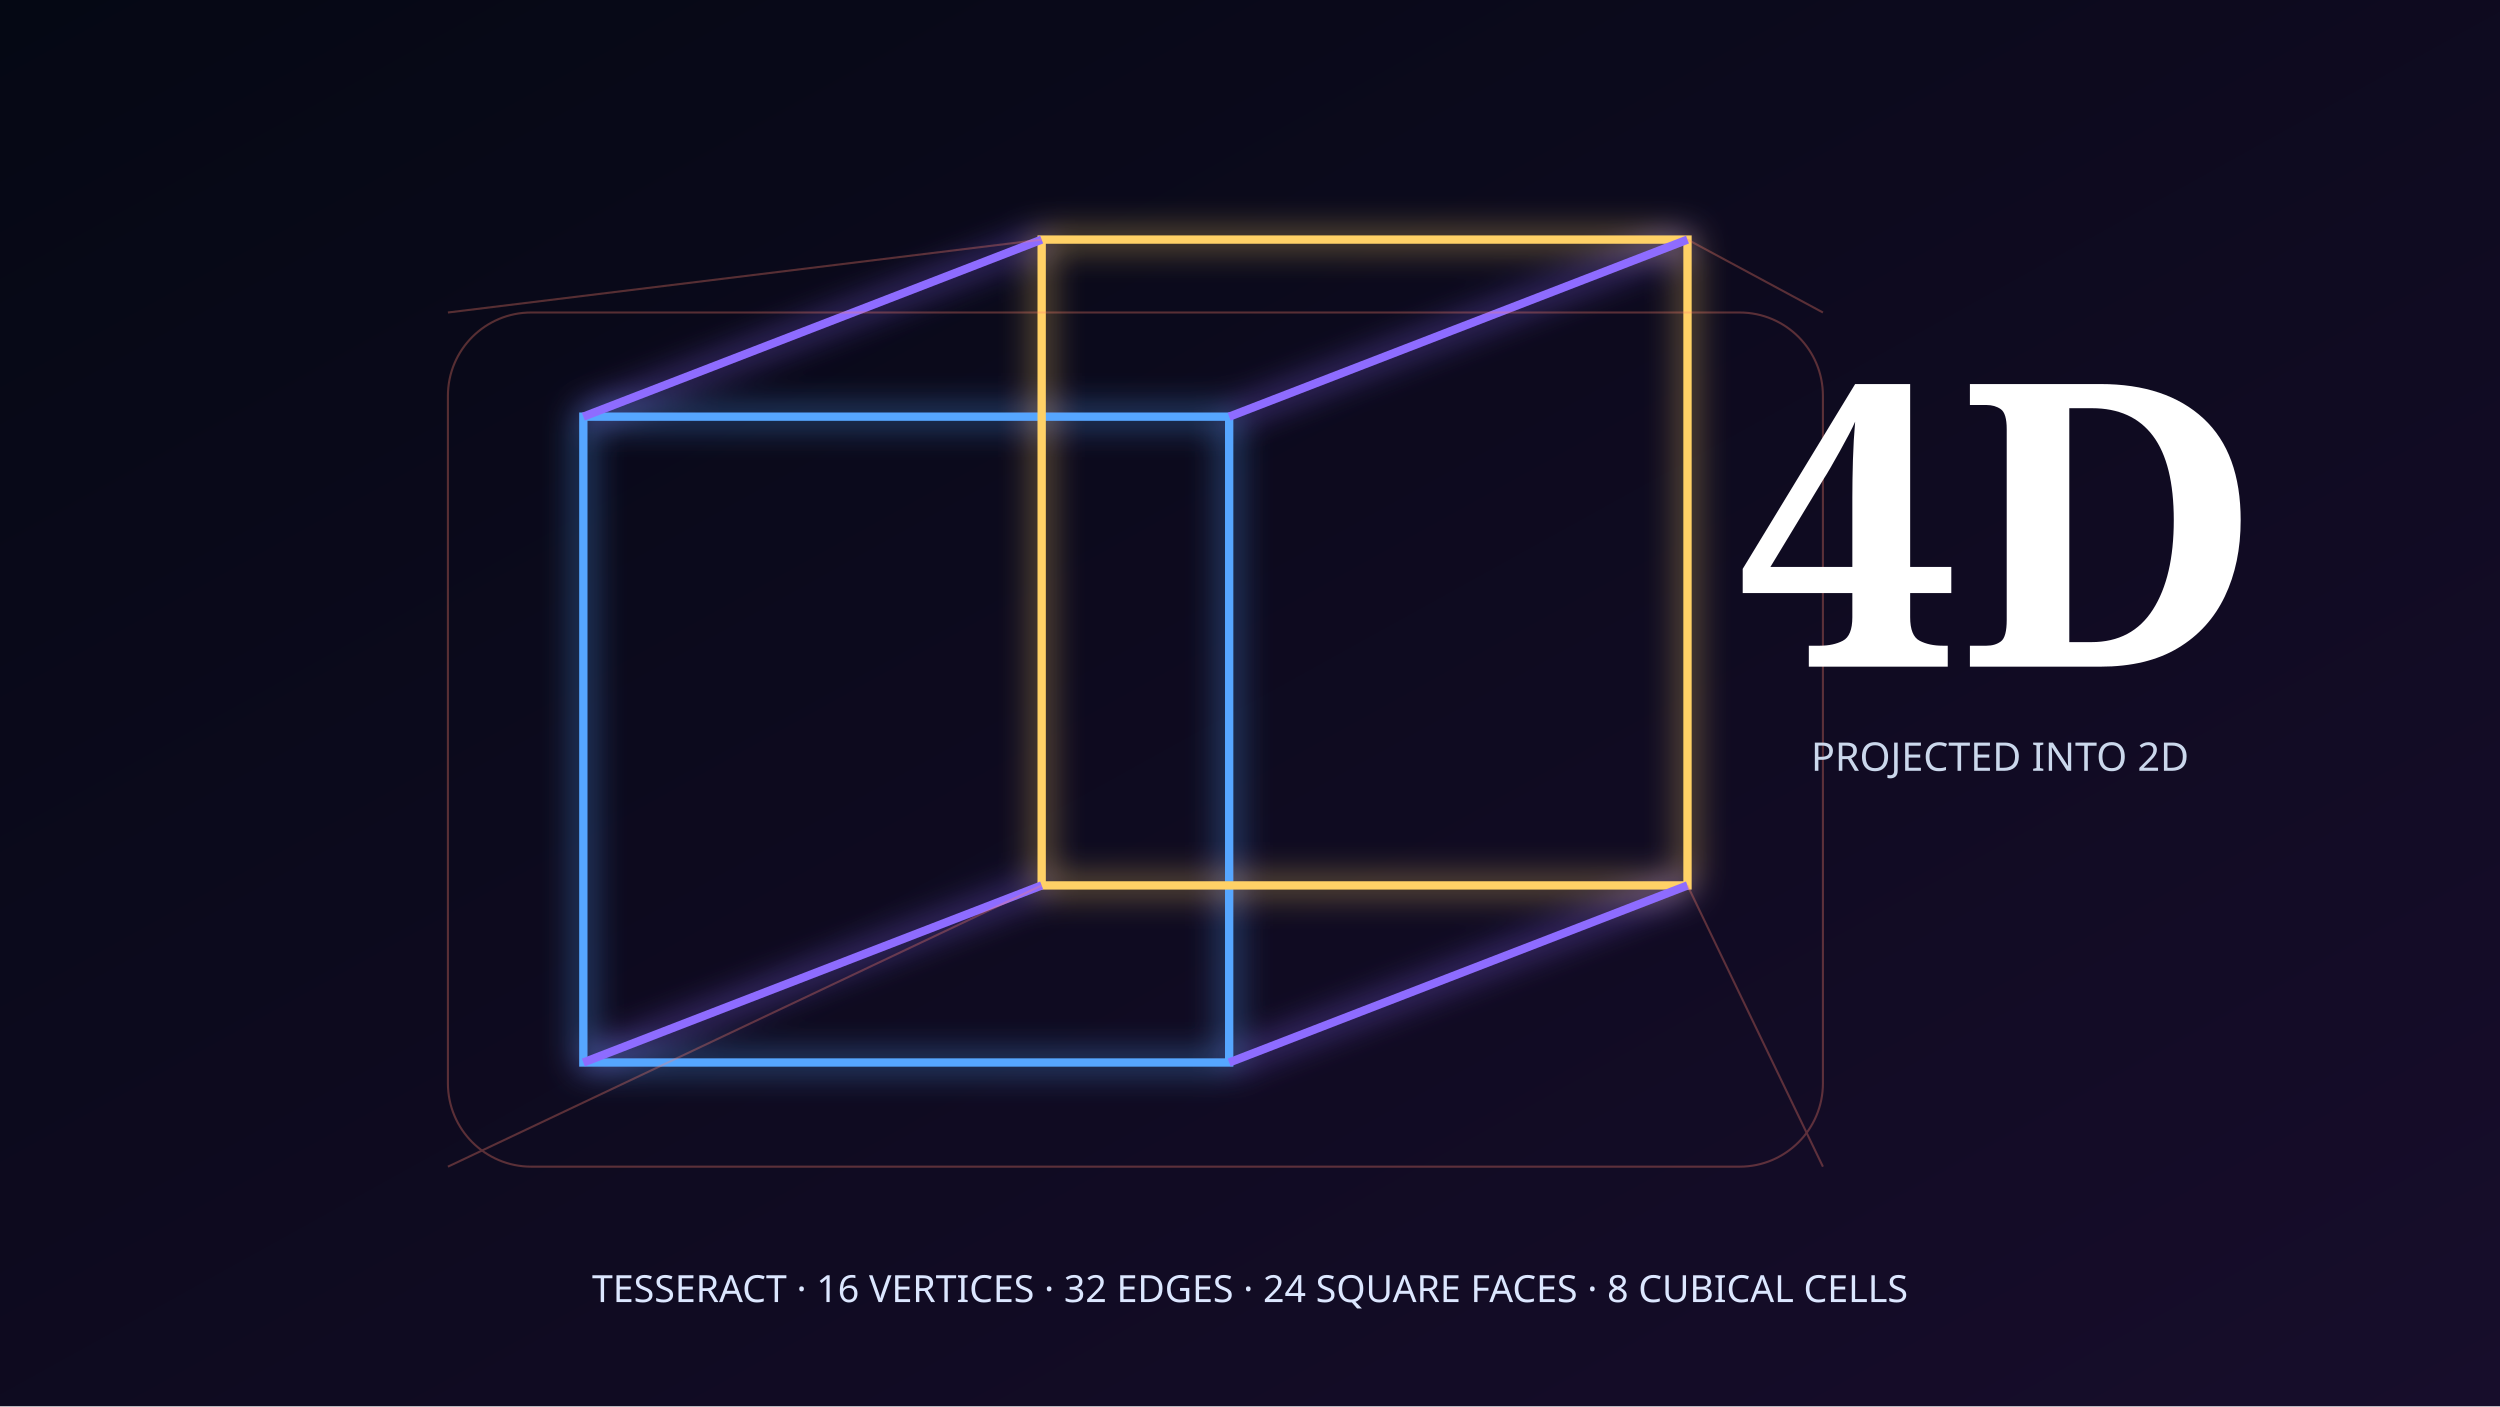
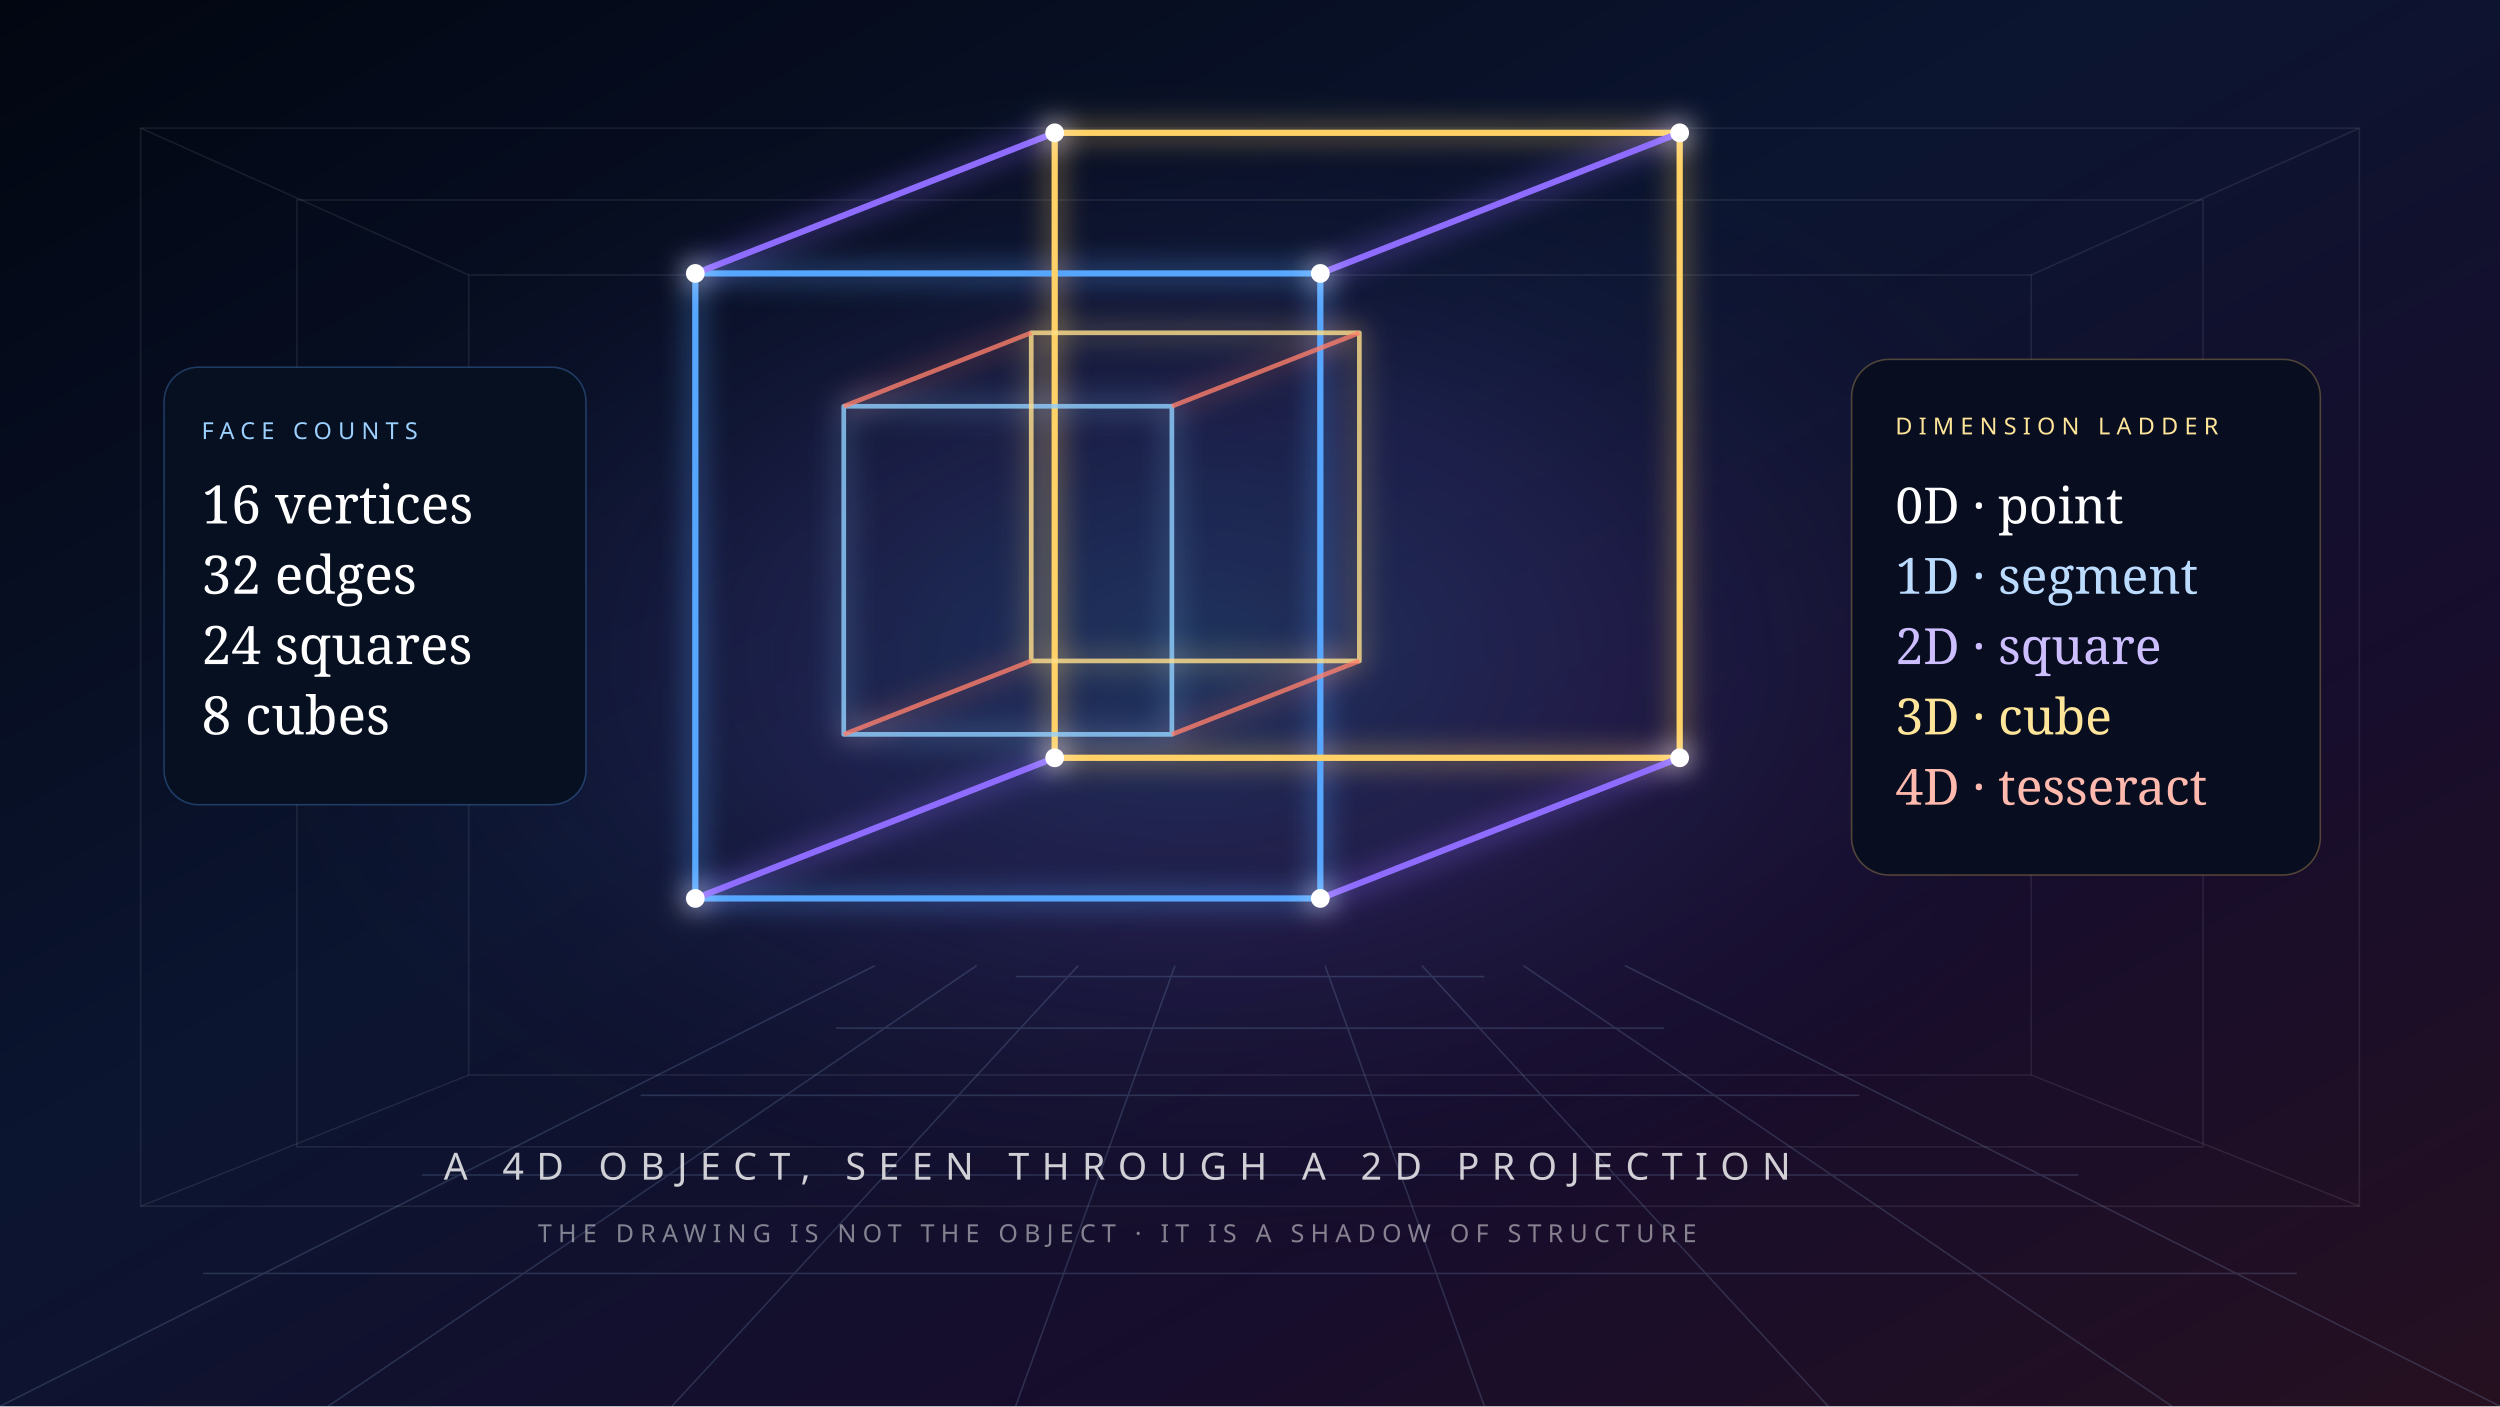
- <svg xmlns="http://www.w3.org/2000/svg" viewBox="0 0 1200 675">
+ <svg xmlns="http://www.w3.org/2000/svg" viewBox="0 0 1600 900" role="img" aria-labelledby="t d">
  <defs>
    <linearGradient id="bg" x2="1" y2="1">
-       <stop stop-color="#050814" />
-       <stop offset="1" stop-color="#170d2b" />
+       <stop stop-color="#020611" />
+       <stop offset=".42" stop-color="#0b1530" />
+       <stop offset=".72" stop-color="#170d2c" />
+       <stop offset="1" stop-color="#251020" />
    </linearGradient>
-     <filter id="g">
-       <feGaussianBlur stdDeviation="8" result="b" />
+     <radialGradient id="halo">
+       <stop stop-color="#57a6ff" stop-opacity=".22" />
+       <stop offset=".42" stop-color="#8e6cff" stop-opacity=".12" />
+       <stop offset="1" stop-color="#050814" stop-opacity="0" />
+     </radialGradient>
+     <linearGradient id="edge">
+       <stop stop-color="#57a6ff" />
+       <stop offset=".5" stop-color="#b6a6ff" />
+       <stop offset="1" stop-color="#ffd166" />
+     </linearGradient>
+     <filter id="glow">
+       <feGaussianBlur stdDeviation="9" result="b" />
      <feMerge>
        <feMergeNode in="b" />
        <feMergeNode in="SourceGraphic" />
      </feMerge>
    </filter>
  </defs>
-   <rect width="1200" height="675" fill="url(#bg)" />
-   <g fill="none" stroke-width="4" filter="url(#g)">
-     <rect x="280" y="200" width="310" height="310" stroke="#57a6ff" />
-     <rect x="500" y="115" width="310" height="310" stroke="#ffd166" />
-     <path d="M280 200L500 115M590 200L810 115M280 510L500 425M590 510L810 425" stroke="#8e6cff" />
+   <rect width="1600" height="900" fill="url(#bg)" />
+   <ellipse cx="760" cy="420" rx="650" ry="400" fill="url(#halo)" />
+   <g fill="none" stroke="#fff" stroke-opacity=".08">
+     <rect x="90" y="82" width="1420" height="690" />
+     <rect x="190" y="128" width="1220" height="606" />
+     <rect x="300" y="176" width="1000" height="512" />
+     <path d="M90 82L300 176M1510 82L1300 176M90 772L300 688M1510 772L1300 688" />
  </g>
-   <g opacity=".32" stroke="#ff7f6a" fill="none">
-     <rect x="215" y="150" width="660" height="410" rx="40" />
-     <path d="M215 150L500 115M875 150L810 115M215 560L500 425M875 560L810 425" />
+   <g opacity=".17" stroke="#a5cfff">
+     <path d="M0 900L560 618M1600 900L1040 618M210 900L625 618M1390 900L975 618M430 900L690 618M1170 900L910 618M650 900L752 618M950 900L848 618" />
+     <path d="M130 815H1470M270 752H1330M410 701H1190M535 658H1065M650 625H950" />
  </g>
-   <text x="960" y="320" text-anchor="middle" font-family="Georgia,serif" font-size="190" font-weight="700" fill="#fff">4D</text>
-   <text x="960" y="370" text-anchor="middle" font-family="system-ui,sans-serif" font-size="19" fill="#cbd8ec">PROJECTED INTO 2D</text>
-   <text x="600" y="625" text-anchor="middle" font-family="system-ui,sans-serif" font-size="18" fill="#dce7ff">TESSERACT · 16 VERTICES · 32 EDGES · 24 SQUARE FACES · 8 CUBICAL CELLS</text>
+   <g transform="translate(715 405)" fill="none" filter="url(#glow)" stroke-linejoin="round">
+     <rect x="-270" y="-230" width="400" height="400" stroke="#57a6ff" stroke-width="4" />
+     <rect x="-40" y="-320" width="400" height="400" stroke="#ffd166" stroke-width="4" />
+     <path d="M-270-230L-40-320M130-230L360-320M-270 170L-40 80M130 170L360 80" stroke="#8e6cff" stroke-width="4" />
+     <rect x="-175" y="-145" width="210" height="210" stroke="#8fd0ff" stroke-width="3" opacity=".8" />
+     <rect x="-55" y="-192" width="210" height="210" stroke="#ffe08b" stroke-width="3" opacity=".8" />
+     <path d="M-175-145L-55-192M35-145L155-192M-175 65L-55 18M35 65L155 18" stroke="#ff7f6a" stroke-width="3" opacity=".78" />
+   </g>
+   <g fill="#fff" filter="url(#glow)">
+     <circle cx="445" cy="175" r="6" />
+     <circle cx="845" cy="175" r="6" />
+     <circle cx="675" cy="85" r="6" />
+     <circle cx="1075" cy="85" r="6" />
+     <circle cx="445" cy="575" r="6" />
+     <circle cx="845" cy="575" r="6" />
+     <circle cx="675" cy="485" r="6" />
+     <circle cx="1075" cy="485" r="6" />
+   </g>
+   <g transform="translate(1185 230)">
+     <rect width="300" height="330" rx="24" fill="#090d20" stroke="#ffd166" stroke-opacity=".28" />
+     <text x="28" y="48" fill="#ffe59a" font-family="system-ui,sans-serif" font-size="15" letter-spacing="4">DIMENSION LADDER</text>
+     <g font-family="Georgia,serif">
+       <text x="28" y="105" fill="#fff" font-size="32">0D · point</text>
+       <text x="28" y="150" fill="#bcdcff" font-size="32">1D · segment</text>
+       <text x="28" y="195" fill="#cdbfff" font-size="32">2D · square</text>
+       <text x="28" y="240" fill="#ffe59a" font-size="32">3D · cube</text>
+       <text x="28" y="285" fill="#ffb9ad" font-size="32">4D · tesseract</text>
+     </g>
+   </g>
+   <g transform="translate(105 235)">
+     <rect width="270" height="280" rx="22" fill="#071021" stroke="#57a6ff" stroke-opacity=".3" />
+     <text x="24" y="46" fill="#9bd0ff" font-family="system-ui,sans-serif" font-size="15" letter-spacing="4">FACE COUNTS</text>
+     <text x="24" y="100" fill="#fff" font-family="Georgia,serif" font-size="34">16 vertices</text>
+     <text x="24" y="145" fill="#fff" font-family="Georgia,serif" font-size="34">32 edges</text>
+     <text x="24" y="190" fill="#fff" font-family="Georgia,serif" font-size="34">24 squares</text>
+     <text x="24" y="235" fill="#fff" font-family="Georgia,serif" font-size="34">8 cubes</text>
+   </g>
+   <g font-family="system-ui,sans-serif" fill="#fff">
+     <text x="715" y="755" text-anchor="middle" font-size="24" letter-spacing="8" opacity=".8">A 4D OBJECT, SEEN THROUGH A 2D PROJECTION</text>
+     <text x="715" y="795" text-anchor="middle" font-size="16" letter-spacing="4" opacity=".48">THE DRAWING IS NOT THE OBJECT · IT IS A SHADOW OF STRUCTURE</text>
+   </g>
+   <path d="M375 375H430M1095 375H1185" stroke="url(#edge)" stroke-width="4" opacity=".42" />
</svg>
